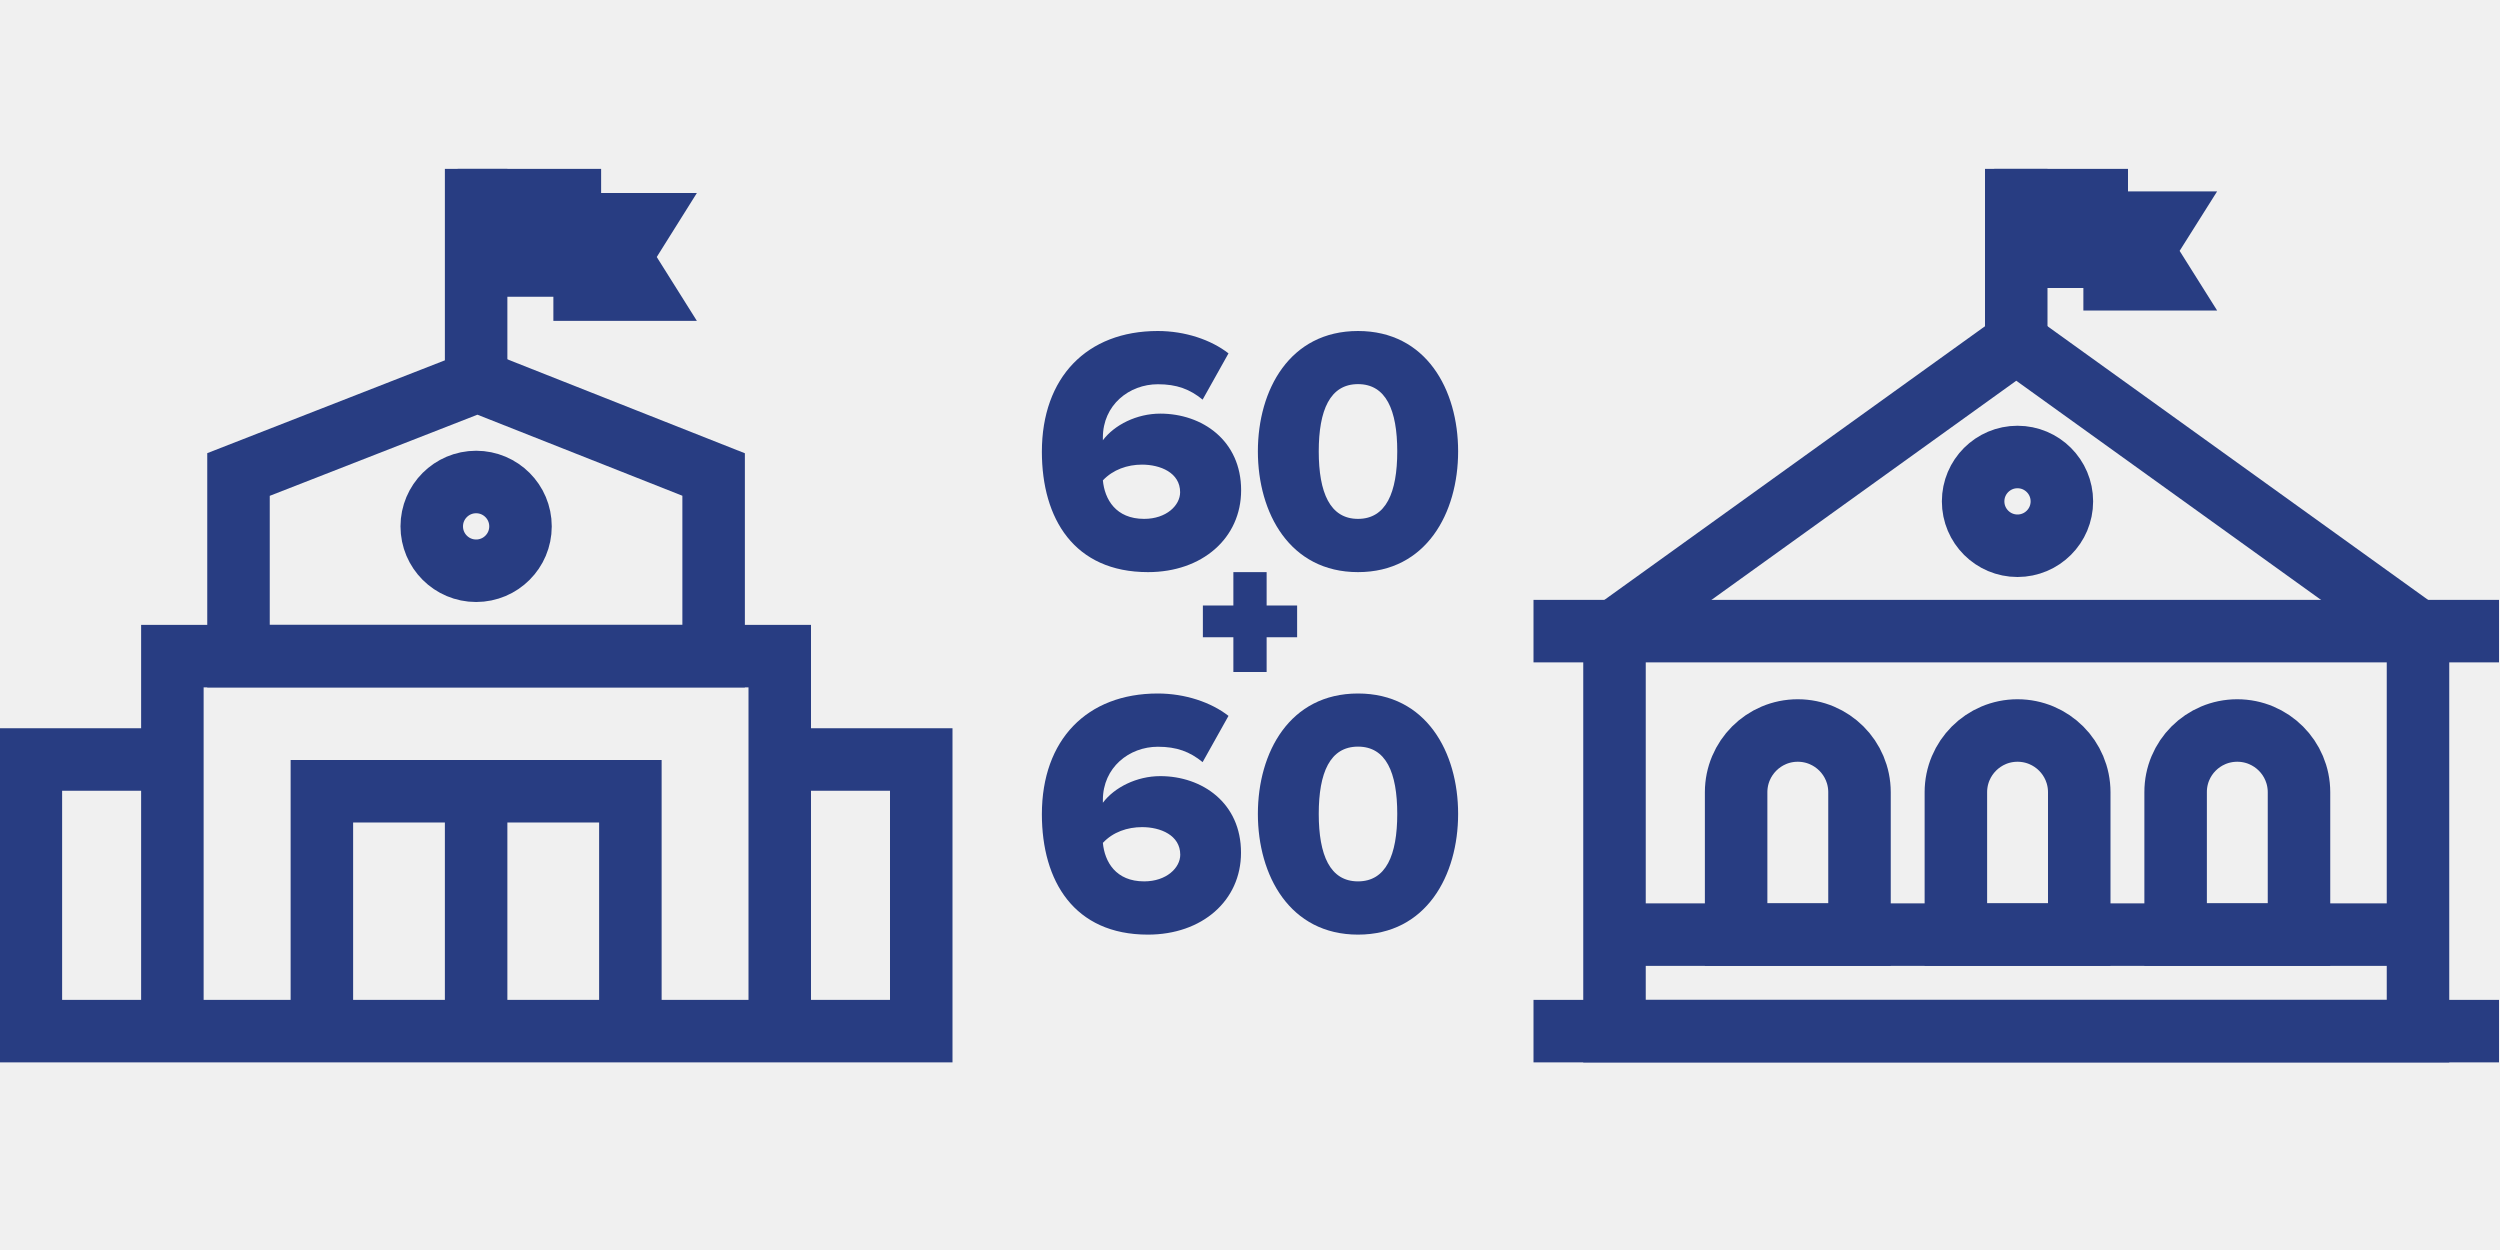
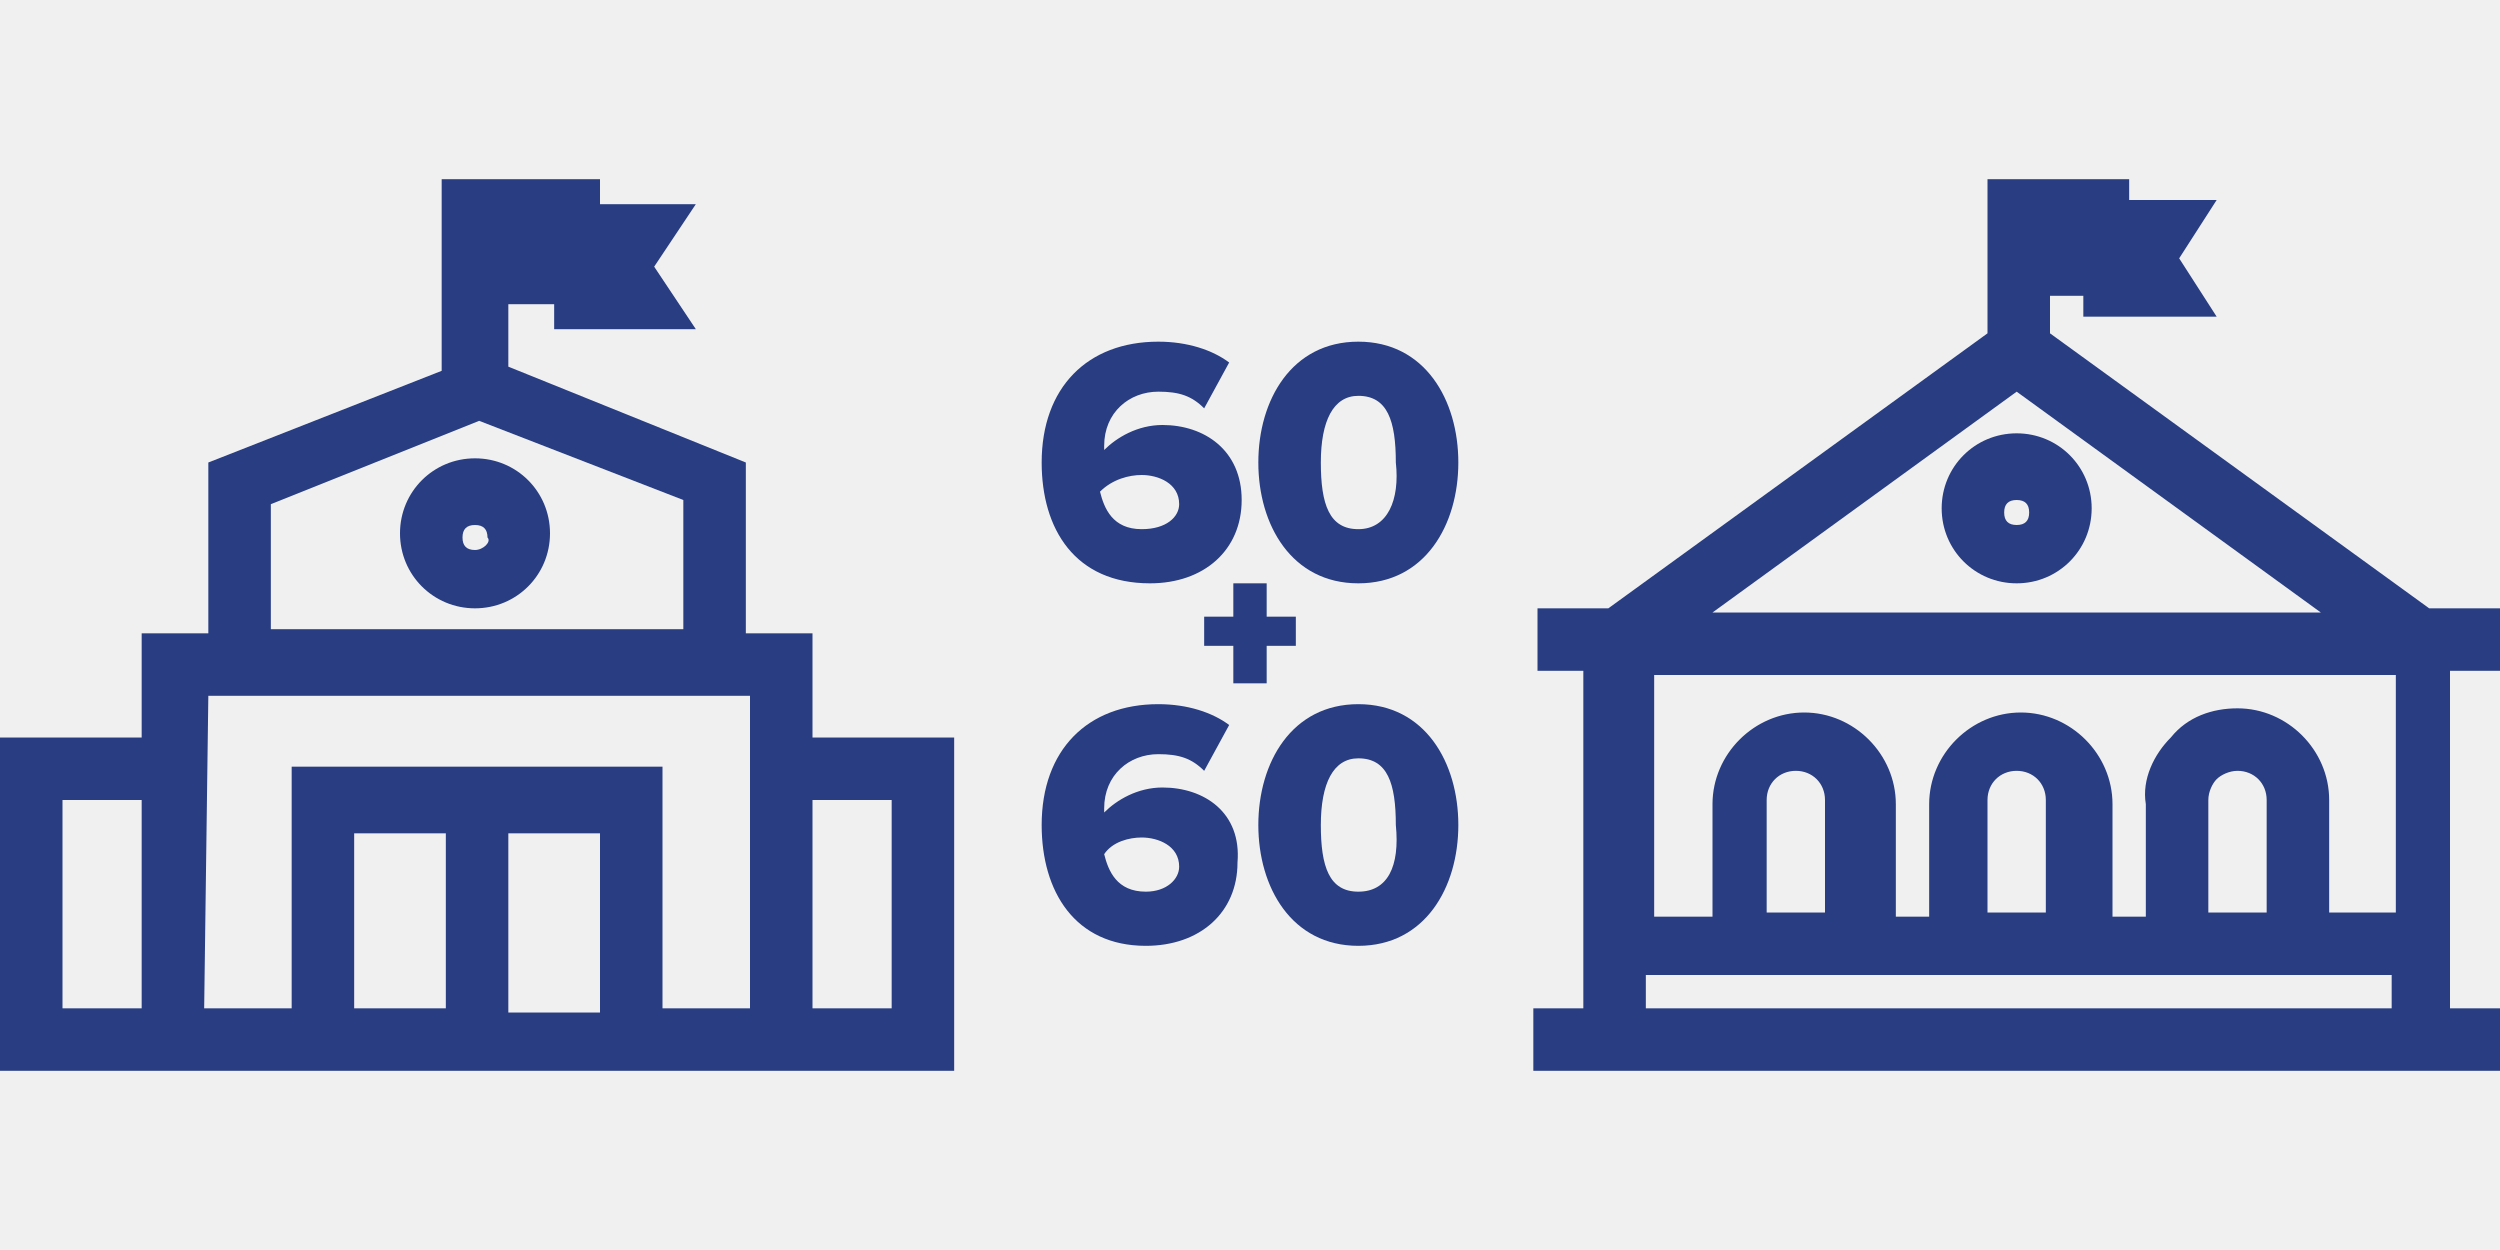
- <svg xmlns="http://www.w3.org/2000/svg" version="1.1" id="Layer_1" x="0px" y="0px" viewBox="0 0 200 100" style="enable-background:new 0 0 200 100;" xml:space="preserve">
+ <svg xmlns="http://www.w3.org/2000/svg" version="1.1" id="Layer_1" x="0px" y="0px" viewBox="0 0 60 30" style="enable-background:new 0 0 60 30;" xml:space="preserve">
  <style type="text/css">
- 	.st0{fill:#FFC500;}
- 	.st1{fill:none;stroke:#FFFFFF;stroke-width:4;stroke-linecap:round;stroke-linejoin:round;stroke-miterlimit:10;}
- 	.st2{fill:#68A8DE;}
- 	.st3{fill:#FFFFFF;}
- 	.st4{opacity:0.39;fill:#FFFFFF;}
- 	.st5{fill:#04755F;}
- 	.st6{fill:#03846D;}
- 	.st7{fill:#6B1B4B;}
- 	.st8{fill:#802656;}
- 	.st9{fill:#09846D;}
- 	.st10{fill:#283D82;}
- 	.st11{opacity:0.44;}
- 	.st12{fill:none;stroke:#283D82;stroke-width:5;stroke-miterlimit:10;}
- 	.st13{fill:#283D82;stroke:#283D82;stroke-width:5;stroke-miterlimit:10;}
- 	.st14{fill:none;stroke:#FFFFFF;stroke-width:5;stroke-miterlimit:10;}
- 	.st15{fill:#231F20;}
- 	.st16{fill:#273E82;stroke:#283D82;stroke-width:5;stroke-miterlimit:10;}
- 	.st17{fill:#283D82;stroke:#283D82;stroke-width:0.282;stroke-miterlimit:10;}
- 	.st18{fill:none;stroke:#283D82;stroke-width:5;stroke-linecap:round;stroke-linejoin:round;stroke-miterlimit:10;}
- 	.st19{fill:#273E82;}
- 	.st20{fill:#314A5E;}
- 	.st21{fill:#B2B3B5;}
- 	.st22{fill:#DB683B;}
- 	.st23{fill:#55C0EA;}
- 	.st24{fill:#EDEDEF;}
- 	.st25{fill:#006EBD;}
- 	.st26{fill:#56718C;}
- 	.st27{opacity:0.5;fill:#415569;}
- 	.st28{fill:#021D48;}
- 	.st29{fill:#FFFFFF;stroke:#006EBD;stroke-width:4;stroke-miterlimit:10;}
- 	.st30{fill:none;stroke:#006EBD;stroke-width:7.026;stroke-miterlimit:10;}
- 	.st31{fill:none;stroke:#006EBD;stroke-width:6;stroke-miterlimit:10;}
- 	.st32{fill:none;stroke:#006EBD;stroke-width:9;stroke-linecap:round;stroke-linejoin:round;stroke-miterlimit:10;}
- 	.st33{fill:#FFFFFF;stroke:#006EBD;stroke-width:6;stroke-miterlimit:10;}
+ 	.st0{fill:#283D82;}
</style>
  <g>
-     <polyline class="st12" points="13.79,82.49 13.79,52.49 62.38,52.49 62.38,82.49  " />
-     <polyline class="st12" points="62.38,60.76 73.7,60.76 73.7,82.49 2.47,82.49 2.47,60.76 13.79,60.76  " />
-     <circle class="st12" cx="38.09" cy="42.11" r="3.55" />
-     <g>
-       <polygon class="st10" points="55.75,25.67 44.27,25.67 44.27,15.44 55.75,15.44 52.54,20.56   " />
-       <rect x="36.61" y="13.51" class="st10" width="11.48" height="10.23" />
-     </g>
-     <line class="st12" x1="38.09" y1="13.51" x2="38.09" y2="30.49" />
-     <g>
-       <polyline class="st12" points="50.43,82.49 50.43,63.3 25.75,63.3 25.75,82.49   " />
-     </g>
-     <polygon class="st12" points="57.09,52.49 19.08,52.49 19.08,37.96 38.2,30.49 57.09,37.96  " />
-     <line class="st12" x1="38.09" y1="63.3" x2="38.09" y2="82.49" />
-   </g>
-   <g>
-     <g>
-       <polygon class="st10" points="177.37,24.84 166.67,24.84 166.67,15.31 177.37,15.31 174.37,20.07   " />
-       <rect x="159.54" y="13.51" class="st10" width="10.7" height="9.53" />
-     </g>
-     <polygon class="st12" points="193.44,82.49 129.16,82.49 129.16,50.49 161.3,27.38 193.44,50.49  " />
-     <line class="st12" x1="122.68" y1="50.49" x2="199.92" y2="50.49" />
-     <line class="st12" x1="122.68" y1="82.49" x2="199.92" y2="82.49" />
-     <line class="st12" x1="129.16" y1="74.77" x2="193.44" y2="74.77" />
-     <path class="st12" d="M143.82,58.44L143.82,58.44c2.73,0,4.94,2.21,4.94,4.94v11.39h-9.87V63.38   C138.89,60.65,141.1,58.44,143.82,58.44z" />
-     <path class="st12" d="M161.4,58.44L161.4,58.44c2.73,0,4.94,2.21,4.94,4.94v11.39h-9.87V63.38   C156.47,60.65,158.68,58.44,161.4,58.44z" />
-     <path class="st12" d="M178.98,58.44L178.98,58.44c2.73,0,4.94,2.21,4.94,4.94v11.39h-9.87V63.38   C174.04,60.65,176.25,58.44,178.98,58.44z" />
-     <circle class="st12" cx="161.4" cy="40.11" r="3.55" />
-     <line class="st12" x1="161.3" y1="13.51" x2="161.3" y2="27.38" />
-   </g>
-   <g>
-     <path class="st10" d="M91.84,45.77c4.34,0,7.45-2.72,7.45-6.55c0-3.98-3.11-6.13-6.47-6.13c-1.88,0-3.67,0.9-4.59,2.13v-0.22   c0-2.6,2.1-4.26,4.4-4.26c1.51,0,2.55,0.39,3.58,1.23l2.07-3.7c-1.4-1.09-3.47-1.79-5.66-1.79c-5.66,0-9.27,3.7-9.27,9.66   C83.35,41.49,85.93,45.77,91.84,45.77z M91.36,37.17c1.46,0,3.05,0.64,3.05,2.21c0,1.04-1.09,2.13-2.88,2.13   c-2.27,0-3.16-1.57-3.3-3.08C89.04,37.57,90.19,37.17,91.36,37.17z" />
-     <path class="st10" d="M108.64,45.77c5.46,0,8.01-4.73,8.01-9.66c0-4.93-2.55-9.63-8.01-9.63s-8.01,4.7-8.01,9.63   C100.63,41.04,103.18,45.77,108.64,45.77z M108.64,30.73c2.24,0,3.14,2.07,3.14,5.38c0,3.3-0.9,5.4-3.14,5.4   c-2.24,0-3.14-2.1-3.14-5.4C105.5,32.81,106.4,30.73,108.64,30.73z" />
-     <polygon class="st10" points="101.33,53.76 101.33,50.98 103.77,50.98 103.77,48.44 101.33,48.44 101.33,45.77 98.67,45.77    98.67,48.44 96.23,48.44 96.23,50.98 98.67,50.98 98.67,53.76  " />
-     <path class="st10" d="M92.82,62.09c-1.88,0-3.67,0.9-4.59,2.13v-0.22c0-2.6,2.1-4.26,4.4-4.26c1.51,0,2.55,0.39,3.58,1.23l2.07-3.7   c-1.4-1.09-3.47-1.79-5.66-1.79c-5.66,0-9.27,3.7-9.27,9.66c0,5.35,2.58,9.63,8.48,9.63c4.34,0,7.45-2.72,7.45-6.55   C99.29,64.24,96.18,62.09,92.82,62.09z M91.53,70.51c-2.27,0-3.16-1.57-3.3-3.08c0.81-0.87,1.96-1.26,3.14-1.26   c1.46,0,3.05,0.64,3.05,2.21C94.42,69.42,93.32,70.51,91.53,70.51z" />
-     <path class="st10" d="M116.65,65.11c0-4.93-2.55-9.63-8.01-9.63s-8.01,4.7-8.01,9.63c0,4.93,2.55,9.66,8.01,9.66   S116.65,70.04,116.65,65.11z M105.5,65.11c0-3.3,0.9-5.38,3.14-5.38c2.24,0,3.14,2.07,3.14,5.38c0,3.3-0.9,5.4-3.14,5.4   C106.4,70.51,105.5,68.41,105.5,65.11z" />
+     <path class="st0" d="M19.5,15.2h-1.6v-4.1l-5.7-2.3V7.3h1.1v0.6h3.4l-1-1.5l1-1.5h-2.3V4.3l-3.8,0v4.6L5,11.1v4.1H3.4v2.5H0v8h22.9   v-8h-3.4V15.2z M6.5,12.1l5-2l4.9,1.9v3.1H6.5V12.1z M5,16.7h12.9H18v7.5h-2.1v-5.8H7v5.8H4.9L5,16.7L5,16.7z M12.2,20h2.2v4.3   h-2.2V20z M10.7,24.2H8.5V20h2.2V24.2z M1.5,19.2h1.9v5H1.5V19.2z M21.4,19.2v5h-1.9v-5H21.4z" />
+     <path class="st0" d="M11.4,11c-1,0-1.8,0.8-1.8,1.8s0.8,1.8,1.8,1.8s1.8-0.8,1.8-1.8S12.4,11,11.4,11z M11.4,13.2   c-0.2,0-0.3-0.1-0.3-0.3c0-0.2,0.1-0.3,0.3-0.3c0.2,0,0.3,0.1,0.3,0.3C11.8,13,11.6,13.2,11.4,13.2z" />
+     <path class="st0" d="M60,16.1v-1.5h-1.7L49.2,8V7.1H50v0.5h3.2l-0.9-1.4l0.9-1.4h-2.1V4.3l-3.4,0V8l-9.1,6.6h-1.7v1.5H38v8.1h-1.2   v1.5H60v-1.5h-1.2v-8.1H60z M48.4,9.4l7.3,5.3H41.1L48.4,9.4z M39.5,24.2v-0.8h1.4h4.5h0.8h4.5h0.8h4.5h1.4v0.8H39.5z M43.9,21.9   h-1.5v-2.7c0-0.4,0.3-0.7,0.7-0.7c0.4,0,0.7,0.3,0.7,0.7V21.9z M49.2,21.9h-1.5v-2.7c0-0.4,0.3-0.7,0.7-0.7c0.4,0,0.7,0.3,0.7,0.7   V21.9z M54.4,21.9H53v-2.7c0-0.2,0.1-0.4,0.2-0.5c0.1-0.1,0.3-0.2,0.5-0.2c0.4,0,0.7,0.3,0.7,0.7V21.9z M57.3,21.9h-1.4v-2.7   c0-1.2-1-2.2-2.2-2.2c-0.6,0-1.2,0.2-1.6,0.7c-0.4,0.4-0.7,1-0.6,1.6v2.7h-0.8v-2.7c0-1.2-1-2.2-2.2-2.2c-1.2,0-2.2,1-2.2,2.2v2.7   h-0.8v-2.7c0-1.2-1-2.2-2.2-2.2c-1.2,0-2.2,1-2.2,2.2v2.7h-1.4v-5.8h17.8V21.9z" />
+     <path class="st0" d="M48.4,10.4c-1,0-1.8,0.8-1.8,1.8s0.8,1.8,1.8,1.8s1.8-0.8,1.8-1.8S49.4,10.4,48.4,10.4z M48.4,12.6   c-0.2,0-0.3-0.1-0.3-0.3s0.1-0.3,0.3-0.3s0.3,0.1,0.3,0.3S48.6,12.6,48.4,12.6z" />
+     <path class="st0" d="M27.6,14c1.3,0,2.2-0.8,2.2-2c0-1.2-0.9-1.8-1.9-1.8c-0.6,0-1.1,0.3-1.4,0.6v-0.1c0-0.8,0.6-1.3,1.3-1.3   c0.5,0,0.8,0.1,1.1,0.4l0.6-1.1c-0.4-0.3-1-0.5-1.7-0.5c-1.7,0-2.8,1.1-2.8,2.9C25,12.7,25.8,14,27.6,14z M27.4,11.4   c0.4,0,0.9,0.2,0.9,0.7c0,0.3-0.3,0.6-0.9,0.6c-0.7,0-0.9-0.5-1-0.9C26.7,11.5,27.1,11.4,27.4,11.4z" />
+     <path class="st0" d="M32.6,8.2c-1.6,0-2.4,1.4-2.4,2.9S31,14,32.6,14c1.6,0,2.4-1.4,2.4-2.9S34.2,8.2,32.6,8.2z M32.6,12.7   c-0.7,0-0.9-0.6-0.9-1.6s0.3-1.6,0.9-1.6c0.7,0,0.9,0.6,0.9,1.6C33.6,12,33.3,12.7,32.6,12.7z" />
+     <polygon class="st0" points="29.6,14 29.6,14.8 28.9,14.8 28.9,15.5 29.6,15.5 29.6,16.4 30.4,16.4 30.4,15.5 31.1,15.5 31.1,14.8    30.4,14.8 30.4,14  " />
+     <path class="st0" d="M27.9,18.9c-0.6,0-1.1,0.3-1.4,0.6v-0.1c0-0.8,0.6-1.3,1.3-1.3c0.5,0,0.8,0.1,1.1,0.4l0.6-1.1   c-0.4-0.3-1-0.5-1.7-0.5c-1.7,0-2.8,1.1-2.8,2.9c0,1.6,0.8,2.9,2.5,2.9c1.3,0,2.2-0.8,2.2-2C29.8,19.5,28.9,18.9,27.9,18.9z    M27.5,21.4c-0.7,0-0.9-0.5-1-0.9c0.2-0.3,0.6-0.4,0.9-0.4c0.4,0,0.9,0.2,0.9,0.7C28.3,21.1,28,21.4,27.5,21.4z" />
+     <path class="st0" d="M32.6,16.9c-1.6,0-2.4,1.4-2.4,2.9s0.8,2.9,2.4,2.9c1.6,0,2.4-1.4,2.4-2.9S34.2,16.9,32.6,16.9z M32.6,21.4   c-0.7,0-0.9-0.6-0.9-1.6c0-1,0.3-1.6,0.9-1.6c0.7,0,0.9,0.6,0.9,1.6C33.6,20.8,33.3,21.4,32.6,21.4z" />
  </g>
</svg>
